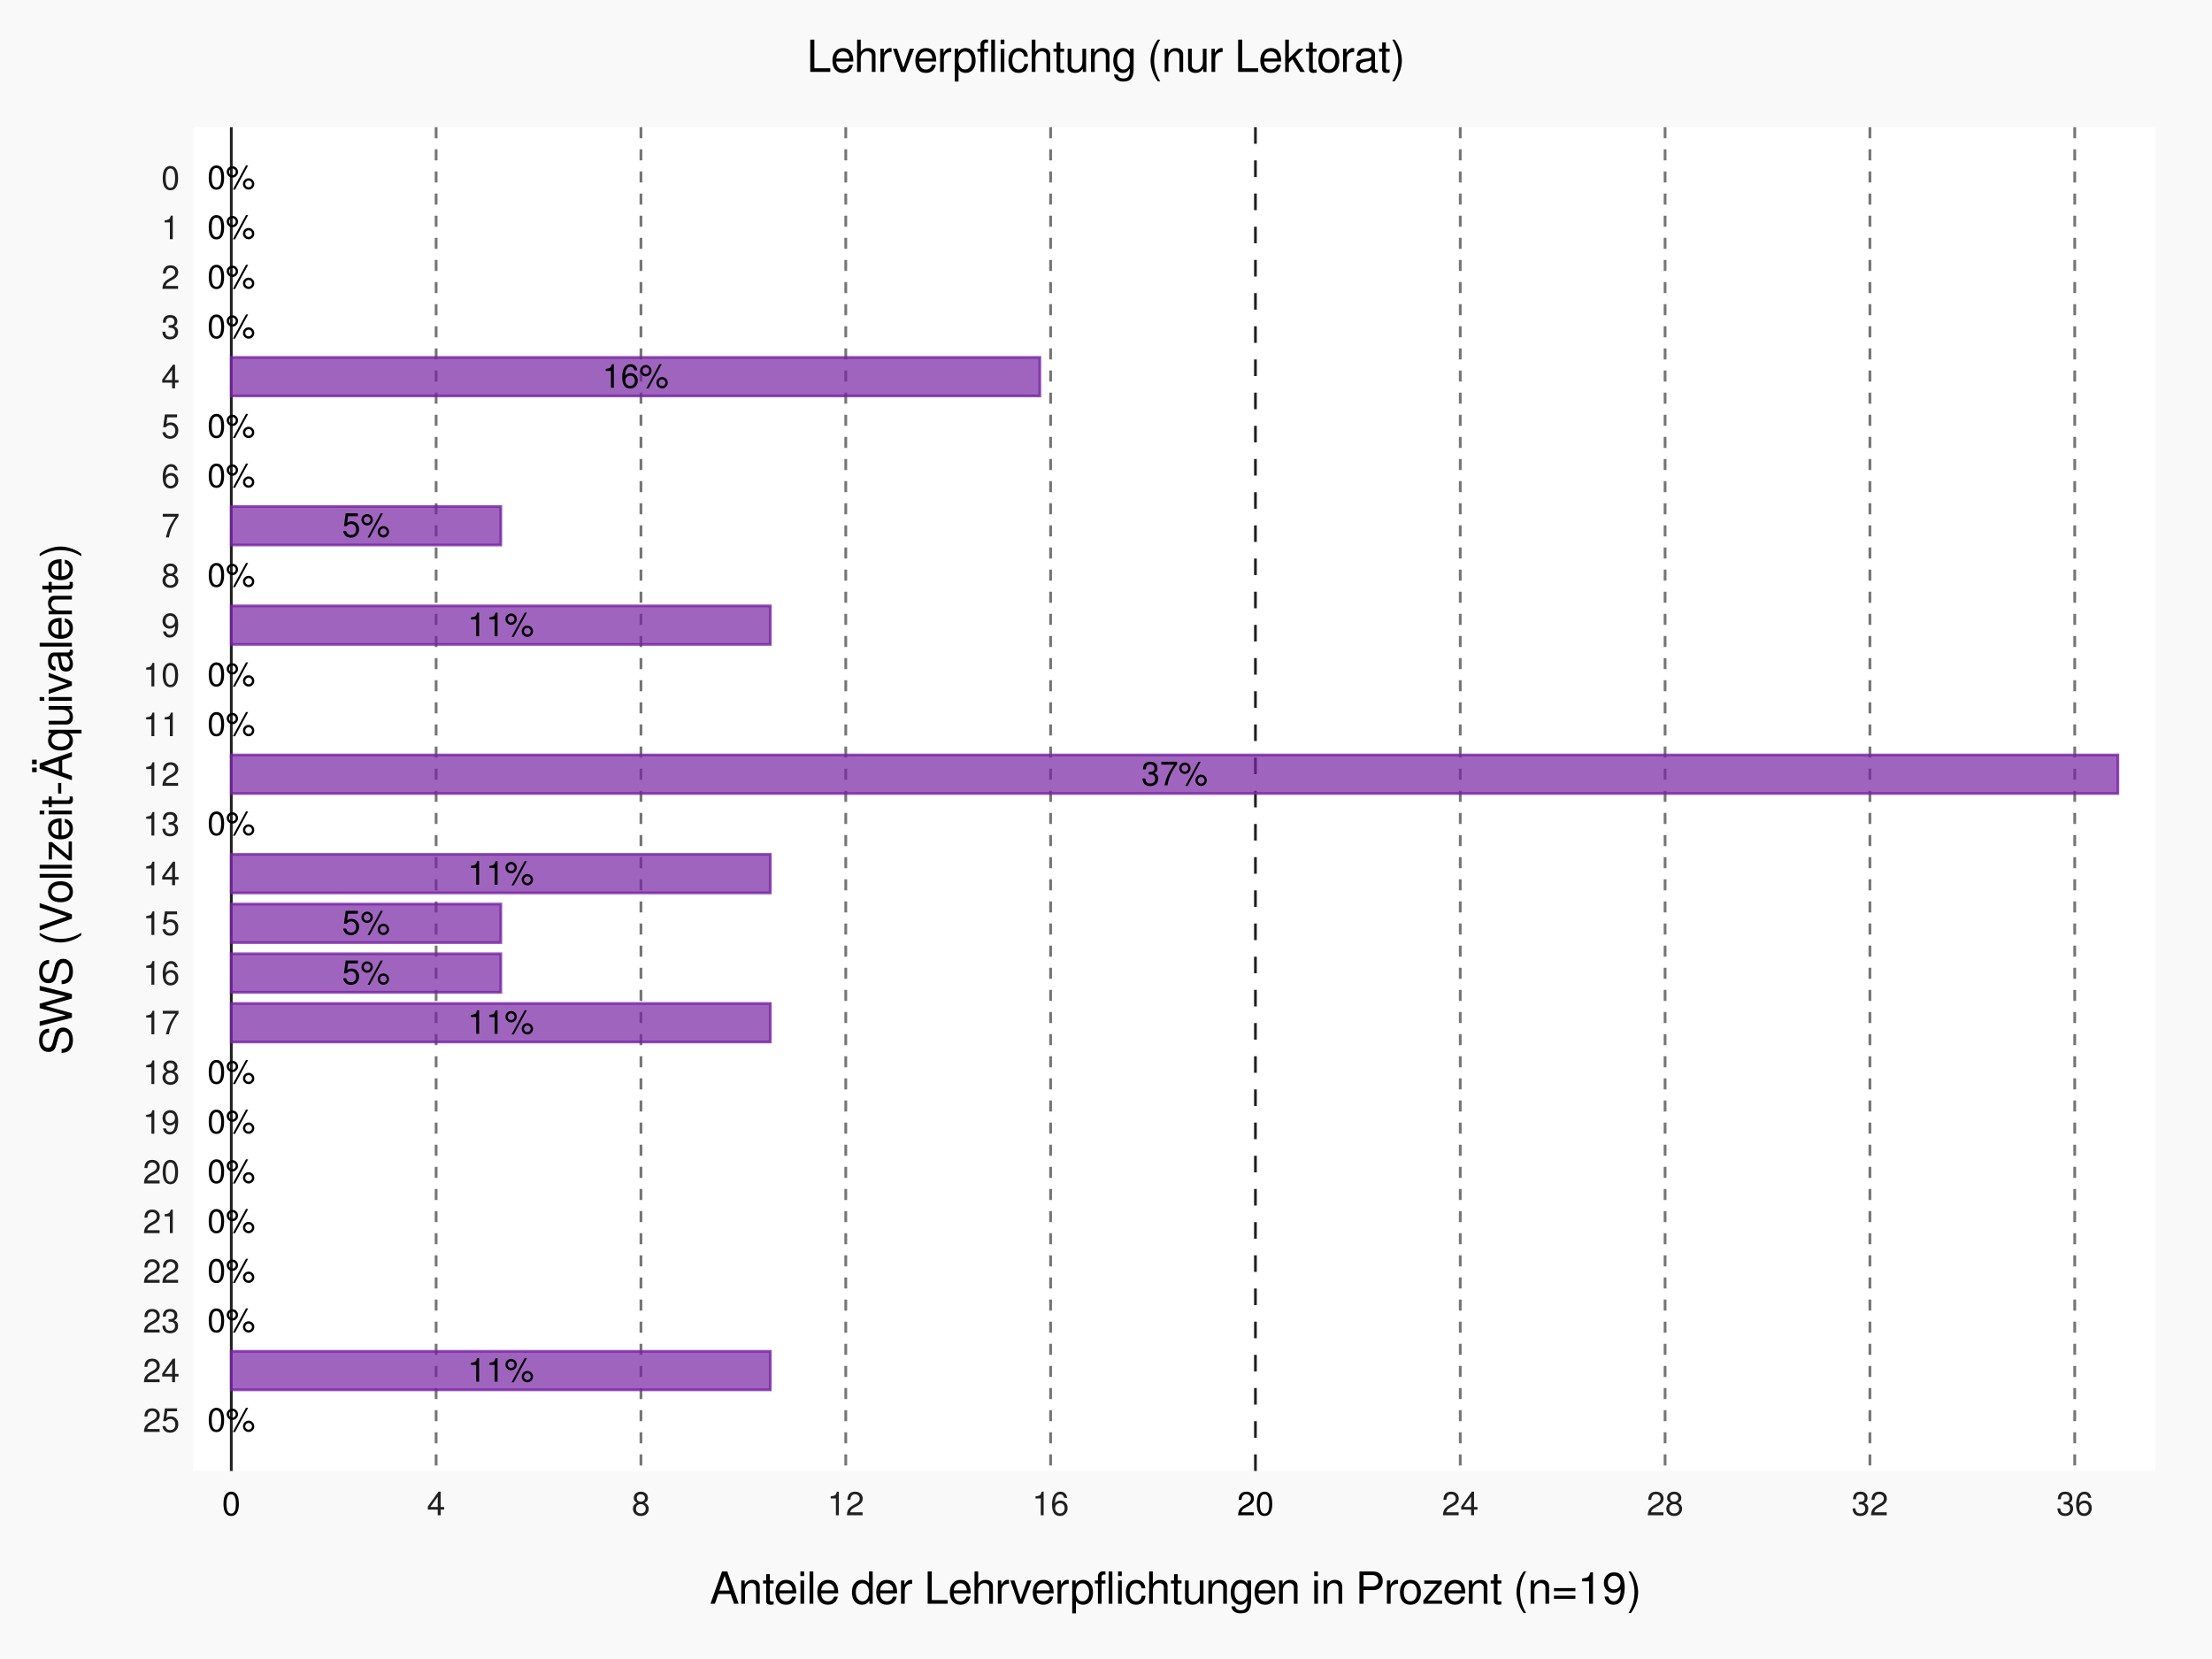
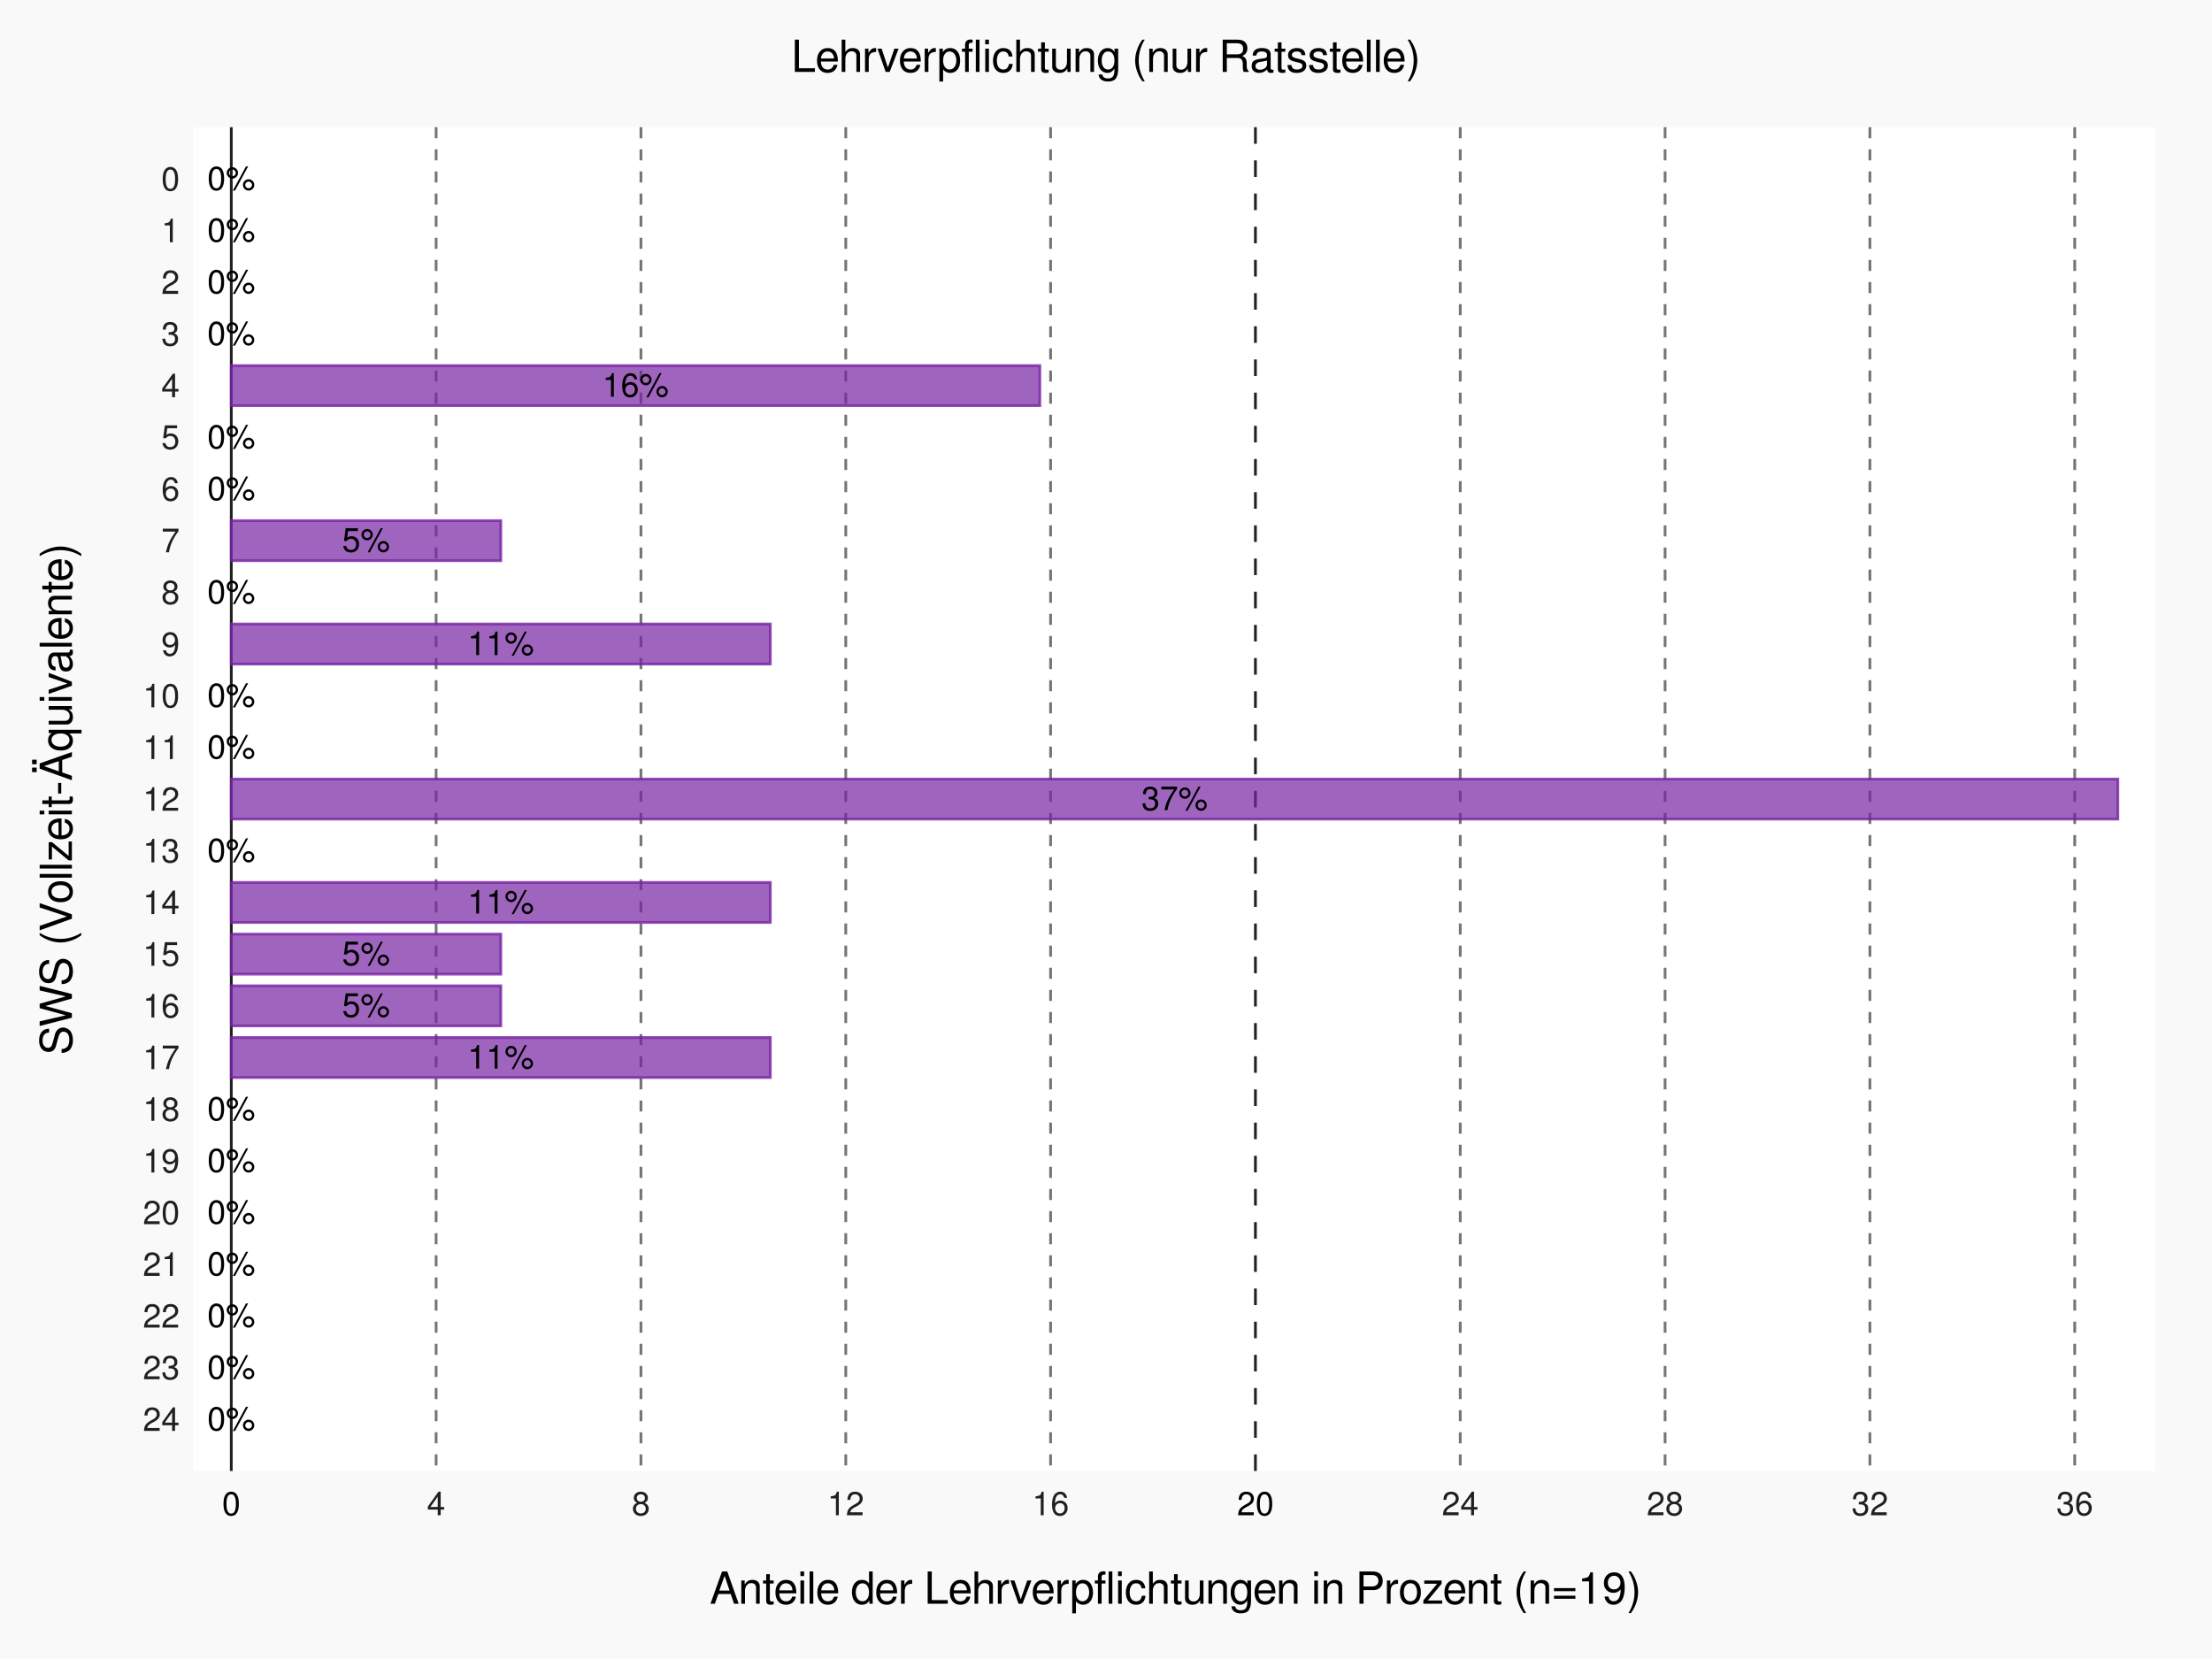
- <svg xmlns="http://www.w3.org/2000/svg" id="chart-477a0978-2a87-4d36-a94f-b6c54a34a35a" class="pygal-chart" viewBox="0 0 800 600">
+ <svg xmlns="http://www.w3.org/2000/svg" id="chart-cea558c8-42bb-477c-a16b-e8dc8ad611df" class="pygal-chart" viewBox="0 0 800 600">
  <defs>
-     <style type="text/css">#chart-477a0978-2a87-4d36-a94f-b6c54a34a35a{-webkit-user-select:none;-webkit-font-smoothing:antialiased;font-family:FreeSans}#chart-477a0978-2a87-4d36-a94f-b6c54a34a35a .title{font-family:FreeSans;font-size:16px}#chart-477a0978-2a87-4d36-a94f-b6c54a34a35a .legends .legend text{font-family:FreeSans;font-size:14px}#chart-477a0978-2a87-4d36-a94f-b6c54a34a35a .axis text{font-family:FreeSans;font-size:12px}#chart-477a0978-2a87-4d36-a94f-b6c54a34a35a .axis text.major{font-family:FreeSans;font-size:12px}#chart-477a0978-2a87-4d36-a94f-b6c54a34a35a .text-overlay text.value{font-family:FreeSans;font-size:12px}#chart-477a0978-2a87-4d36-a94f-b6c54a34a35a .text-overlay text.label{font-family:FreeSans;font-size:12px}#chart-477a0978-2a87-4d36-a94f-b6c54a34a35a .tooltip{font-family:FreeSans;font-size:14px}#chart-477a0978-2a87-4d36-a94f-b6c54a34a35a text.no_data{font-family:FreeSans;font-size:64px}
- #chart-477a0978-2a87-4d36-a94f-b6c54a34a35a{background-color:rgba(249,249,249,1)}#chart-477a0978-2a87-4d36-a94f-b6c54a34a35a path,#chart-477a0978-2a87-4d36-a94f-b6c54a34a35a line,#chart-477a0978-2a87-4d36-a94f-b6c54a34a35a rect,#chart-477a0978-2a87-4d36-a94f-b6c54a34a35a circle{-webkit-transition:150ms;-moz-transition:150ms;transition:150ms}#chart-477a0978-2a87-4d36-a94f-b6c54a34a35a .graph &gt; .background{fill:rgba(249,249,249,1)}#chart-477a0978-2a87-4d36-a94f-b6c54a34a35a .plot &gt; .background{fill:rgba(255,255,255,1)}#chart-477a0978-2a87-4d36-a94f-b6c54a34a35a .graph{fill:rgba(0,0,0,.87)}#chart-477a0978-2a87-4d36-a94f-b6c54a34a35a text.no_data{fill:rgba(0,0,0,1)}#chart-477a0978-2a87-4d36-a94f-b6c54a34a35a .title{fill:rgba(0,0,0,1)}#chart-477a0978-2a87-4d36-a94f-b6c54a34a35a .legends .legend text{fill:rgba(0,0,0,.87)}#chart-477a0978-2a87-4d36-a94f-b6c54a34a35a .legends .legend:hover text{fill:rgba(0,0,0,1)}#chart-477a0978-2a87-4d36-a94f-b6c54a34a35a .axis .line{stroke:rgba(0,0,0,1)}#chart-477a0978-2a87-4d36-a94f-b6c54a34a35a .axis .guide.line{stroke:rgba(0,0,0,.54)}#chart-477a0978-2a87-4d36-a94f-b6c54a34a35a .axis .major.line{stroke:rgba(0,0,0,.87)}#chart-477a0978-2a87-4d36-a94f-b6c54a34a35a .axis text.major{fill:rgba(0,0,0,1)}#chart-477a0978-2a87-4d36-a94f-b6c54a34a35a .axis.y .guides:hover .guide.line,#chart-477a0978-2a87-4d36-a94f-b6c54a34a35a .line-graph .axis.x .guides:hover .guide.line,#chart-477a0978-2a87-4d36-a94f-b6c54a34a35a .stackedline-graph .axis.x .guides:hover .guide.line,#chart-477a0978-2a87-4d36-a94f-b6c54a34a35a .xy-graph .axis.x .guides:hover .guide.line{stroke:rgba(0,0,0,1)}#chart-477a0978-2a87-4d36-a94f-b6c54a34a35a .axis .guides:hover text{fill:rgba(0,0,0,1)}#chart-477a0978-2a87-4d36-a94f-b6c54a34a35a .reactive{fill-opacity:.7;stroke-opacity:.8}#chart-477a0978-2a87-4d36-a94f-b6c54a34a35a .ci{stroke:rgba(0,0,0,.87)}#chart-477a0978-2a87-4d36-a94f-b6c54a34a35a .reactive.active,#chart-477a0978-2a87-4d36-a94f-b6c54a34a35a .active .reactive{fill-opacity:.8;stroke-opacity:.9;stroke-width:4}#chart-477a0978-2a87-4d36-a94f-b6c54a34a35a .ci .reactive.active{stroke-width:1.5}#chart-477a0978-2a87-4d36-a94f-b6c54a34a35a .series text{fill:rgba(0,0,0,1)}#chart-477a0978-2a87-4d36-a94f-b6c54a34a35a .tooltip rect{fill:rgba(255,255,255,1);stroke:rgba(0,0,0,1);-webkit-transition:opacity 150ms;-moz-transition:opacity 150ms;transition:opacity 150ms}#chart-477a0978-2a87-4d36-a94f-b6c54a34a35a .tooltip .label{fill:rgba(0,0,0,.87)}#chart-477a0978-2a87-4d36-a94f-b6c54a34a35a .tooltip .label{fill:rgba(0,0,0,.87)}#chart-477a0978-2a87-4d36-a94f-b6c54a34a35a .tooltip .legend{font-size:.8em;fill:rgba(0,0,0,.54)}#chart-477a0978-2a87-4d36-a94f-b6c54a34a35a .tooltip .x_label{font-size:.6em;fill:rgba(0,0,0,1)}#chart-477a0978-2a87-4d36-a94f-b6c54a34a35a .tooltip .xlink{font-size:.5em;text-decoration:underline}#chart-477a0978-2a87-4d36-a94f-b6c54a34a35a .tooltip .value{font-size:1.5em}#chart-477a0978-2a87-4d36-a94f-b6c54a34a35a .bound{font-size:.5em}#chart-477a0978-2a87-4d36-a94f-b6c54a34a35a .max-value{font-size:.75em;fill:rgba(0,0,0,.54)}#chart-477a0978-2a87-4d36-a94f-b6c54a34a35a .map-element{fill:rgba(255,255,255,1);stroke:rgba(0,0,0,.54) !important}#chart-477a0978-2a87-4d36-a94f-b6c54a34a35a .map-element .reactive{fill-opacity:inherit;stroke-opacity:inherit}#chart-477a0978-2a87-4d36-a94f-b6c54a34a35a .color-0,#chart-477a0978-2a87-4d36-a94f-b6c54a34a35a .color-0 a:visited{stroke:#7724a3;fill:#7724a3}#chart-477a0978-2a87-4d36-a94f-b6c54a34a35a .text-overlay .color-0 text{fill:black}
- #chart-477a0978-2a87-4d36-a94f-b6c54a34a35a text.no_data{text-anchor:middle}#chart-477a0978-2a87-4d36-a94f-b6c54a34a35a .guide.line{fill:none}#chart-477a0978-2a87-4d36-a94f-b6c54a34a35a .centered{text-anchor:middle}#chart-477a0978-2a87-4d36-a94f-b6c54a34a35a .title{text-anchor:middle}#chart-477a0978-2a87-4d36-a94f-b6c54a34a35a .legends .legend text{fill-opacity:1}#chart-477a0978-2a87-4d36-a94f-b6c54a34a35a .axis.x text{text-anchor:middle}#chart-477a0978-2a87-4d36-a94f-b6c54a34a35a .axis.x:not(.web) text[transform]{text-anchor:start}#chart-477a0978-2a87-4d36-a94f-b6c54a34a35a .axis.x:not(.web) text[transform].backwards{text-anchor:end}#chart-477a0978-2a87-4d36-a94f-b6c54a34a35a .axis.y text{text-anchor:end}#chart-477a0978-2a87-4d36-a94f-b6c54a34a35a .axis.y text[transform].backwards{text-anchor:start}#chart-477a0978-2a87-4d36-a94f-b6c54a34a35a .axis.y2 text{text-anchor:start}#chart-477a0978-2a87-4d36-a94f-b6c54a34a35a .axis.y2 text[transform].backwards{text-anchor:end}#chart-477a0978-2a87-4d36-a94f-b6c54a34a35a .axis .guide.line{stroke-dasharray:4,4}#chart-477a0978-2a87-4d36-a94f-b6c54a34a35a .axis .major.guide.line{stroke-dasharray:6,6}#chart-477a0978-2a87-4d36-a94f-b6c54a34a35a .horizontal .axis.y .guide.line,#chart-477a0978-2a87-4d36-a94f-b6c54a34a35a .horizontal .axis.y2 .guide.line,#chart-477a0978-2a87-4d36-a94f-b6c54a34a35a .vertical .axis.x .guide.line{opacity:0}#chart-477a0978-2a87-4d36-a94f-b6c54a34a35a .horizontal .axis.always_show .guide.line,#chart-477a0978-2a87-4d36-a94f-b6c54a34a35a .vertical .axis.always_show .guide.line{opacity:1 !important}#chart-477a0978-2a87-4d36-a94f-b6c54a34a35a .axis.y .guides:hover .guide.line,#chart-477a0978-2a87-4d36-a94f-b6c54a34a35a .axis.y2 .guides:hover .guide.line,#chart-477a0978-2a87-4d36-a94f-b6c54a34a35a .axis.x .guides:hover .guide.line{opacity:1}#chart-477a0978-2a87-4d36-a94f-b6c54a34a35a .axis .guides:hover text{opacity:1}#chart-477a0978-2a87-4d36-a94f-b6c54a34a35a .nofill{fill:none}#chart-477a0978-2a87-4d36-a94f-b6c54a34a35a .subtle-fill{fill-opacity:.2}#chart-477a0978-2a87-4d36-a94f-b6c54a34a35a .dot{stroke-width:1px;fill-opacity:1}#chart-477a0978-2a87-4d36-a94f-b6c54a34a35a .dot.active{stroke-width:5px}#chart-477a0978-2a87-4d36-a94f-b6c54a34a35a .dot.negative{fill:transparent}#chart-477a0978-2a87-4d36-a94f-b6c54a34a35a text,#chart-477a0978-2a87-4d36-a94f-b6c54a34a35a tspan{stroke:none !important}#chart-477a0978-2a87-4d36-a94f-b6c54a34a35a .series text.active{opacity:1}#chart-477a0978-2a87-4d36-a94f-b6c54a34a35a .tooltip rect{fill-opacity:.95;stroke-width:.5}#chart-477a0978-2a87-4d36-a94f-b6c54a34a35a .tooltip text{fill-opacity:1}#chart-477a0978-2a87-4d36-a94f-b6c54a34a35a .showable{visibility:hidden}#chart-477a0978-2a87-4d36-a94f-b6c54a34a35a .showable.shown{visibility:visible}#chart-477a0978-2a87-4d36-a94f-b6c54a34a35a .gauge-background{fill:rgba(229,229,229,1);stroke:none}#chart-477a0978-2a87-4d36-a94f-b6c54a34a35a .bg-lines{stroke:rgba(249,249,249,1);stroke-width:2px}</style>
+     <style type="text/css">#chart-cea558c8-42bb-477c-a16b-e8dc8ad611df{-webkit-user-select:none;-webkit-font-smoothing:antialiased;font-family:FreeSans}#chart-cea558c8-42bb-477c-a16b-e8dc8ad611df .title{font-family:FreeSans;font-size:16px}#chart-cea558c8-42bb-477c-a16b-e8dc8ad611df .legends .legend text{font-family:FreeSans;font-size:14px}#chart-cea558c8-42bb-477c-a16b-e8dc8ad611df .axis text{font-family:FreeSans;font-size:12px}#chart-cea558c8-42bb-477c-a16b-e8dc8ad611df .axis text.major{font-family:FreeSans;font-size:12px}#chart-cea558c8-42bb-477c-a16b-e8dc8ad611df .text-overlay text.value{font-family:FreeSans;font-size:12px}#chart-cea558c8-42bb-477c-a16b-e8dc8ad611df .text-overlay text.label{font-family:FreeSans;font-size:12px}#chart-cea558c8-42bb-477c-a16b-e8dc8ad611df .tooltip{font-family:FreeSans;font-size:14px}#chart-cea558c8-42bb-477c-a16b-e8dc8ad611df text.no_data{font-family:FreeSans;font-size:64px}
+ #chart-cea558c8-42bb-477c-a16b-e8dc8ad611df{background-color:rgba(249,249,249,1)}#chart-cea558c8-42bb-477c-a16b-e8dc8ad611df path,#chart-cea558c8-42bb-477c-a16b-e8dc8ad611df line,#chart-cea558c8-42bb-477c-a16b-e8dc8ad611df rect,#chart-cea558c8-42bb-477c-a16b-e8dc8ad611df circle{-webkit-transition:150ms;-moz-transition:150ms;transition:150ms}#chart-cea558c8-42bb-477c-a16b-e8dc8ad611df .graph &gt; .background{fill:rgba(249,249,249,1)}#chart-cea558c8-42bb-477c-a16b-e8dc8ad611df .plot &gt; .background{fill:rgba(255,255,255,1)}#chart-cea558c8-42bb-477c-a16b-e8dc8ad611df .graph{fill:rgba(0,0,0,.87)}#chart-cea558c8-42bb-477c-a16b-e8dc8ad611df text.no_data{fill:rgba(0,0,0,1)}#chart-cea558c8-42bb-477c-a16b-e8dc8ad611df .title{fill:rgba(0,0,0,1)}#chart-cea558c8-42bb-477c-a16b-e8dc8ad611df .legends .legend text{fill:rgba(0,0,0,.87)}#chart-cea558c8-42bb-477c-a16b-e8dc8ad611df .legends .legend:hover text{fill:rgba(0,0,0,1)}#chart-cea558c8-42bb-477c-a16b-e8dc8ad611df .axis .line{stroke:rgba(0,0,0,1)}#chart-cea558c8-42bb-477c-a16b-e8dc8ad611df .axis .guide.line{stroke:rgba(0,0,0,.54)}#chart-cea558c8-42bb-477c-a16b-e8dc8ad611df .axis .major.line{stroke:rgba(0,0,0,.87)}#chart-cea558c8-42bb-477c-a16b-e8dc8ad611df .axis text.major{fill:rgba(0,0,0,1)}#chart-cea558c8-42bb-477c-a16b-e8dc8ad611df .axis.y .guides:hover .guide.line,#chart-cea558c8-42bb-477c-a16b-e8dc8ad611df .line-graph .axis.x .guides:hover .guide.line,#chart-cea558c8-42bb-477c-a16b-e8dc8ad611df .stackedline-graph .axis.x .guides:hover .guide.line,#chart-cea558c8-42bb-477c-a16b-e8dc8ad611df .xy-graph .axis.x .guides:hover .guide.line{stroke:rgba(0,0,0,1)}#chart-cea558c8-42bb-477c-a16b-e8dc8ad611df .axis .guides:hover text{fill:rgba(0,0,0,1)}#chart-cea558c8-42bb-477c-a16b-e8dc8ad611df .reactive{fill-opacity:.7;stroke-opacity:.8}#chart-cea558c8-42bb-477c-a16b-e8dc8ad611df .ci{stroke:rgba(0,0,0,.87)}#chart-cea558c8-42bb-477c-a16b-e8dc8ad611df .reactive.active,#chart-cea558c8-42bb-477c-a16b-e8dc8ad611df .active .reactive{fill-opacity:.8;stroke-opacity:.9;stroke-width:4}#chart-cea558c8-42bb-477c-a16b-e8dc8ad611df .ci .reactive.active{stroke-width:1.5}#chart-cea558c8-42bb-477c-a16b-e8dc8ad611df .series text{fill:rgba(0,0,0,1)}#chart-cea558c8-42bb-477c-a16b-e8dc8ad611df .tooltip rect{fill:rgba(255,255,255,1);stroke:rgba(0,0,0,1);-webkit-transition:opacity 150ms;-moz-transition:opacity 150ms;transition:opacity 150ms}#chart-cea558c8-42bb-477c-a16b-e8dc8ad611df .tooltip .label{fill:rgba(0,0,0,.87)}#chart-cea558c8-42bb-477c-a16b-e8dc8ad611df .tooltip .label{fill:rgba(0,0,0,.87)}#chart-cea558c8-42bb-477c-a16b-e8dc8ad611df .tooltip .legend{font-size:.8em;fill:rgba(0,0,0,.54)}#chart-cea558c8-42bb-477c-a16b-e8dc8ad611df .tooltip .x_label{font-size:.6em;fill:rgba(0,0,0,1)}#chart-cea558c8-42bb-477c-a16b-e8dc8ad611df .tooltip .xlink{font-size:.5em;text-decoration:underline}#chart-cea558c8-42bb-477c-a16b-e8dc8ad611df .tooltip .value{font-size:1.5em}#chart-cea558c8-42bb-477c-a16b-e8dc8ad611df .bound{font-size:.5em}#chart-cea558c8-42bb-477c-a16b-e8dc8ad611df .max-value{font-size:.75em;fill:rgba(0,0,0,.54)}#chart-cea558c8-42bb-477c-a16b-e8dc8ad611df .map-element{fill:rgba(255,255,255,1);stroke:rgba(0,0,0,.54) !important}#chart-cea558c8-42bb-477c-a16b-e8dc8ad611df .map-element .reactive{fill-opacity:inherit;stroke-opacity:inherit}#chart-cea558c8-42bb-477c-a16b-e8dc8ad611df .color-0,#chart-cea558c8-42bb-477c-a16b-e8dc8ad611df .color-0 a:visited{stroke:#7724a3;fill:#7724a3}#chart-cea558c8-42bb-477c-a16b-e8dc8ad611df .text-overlay .color-0 text{fill:black}
+ #chart-cea558c8-42bb-477c-a16b-e8dc8ad611df text.no_data{text-anchor:middle}#chart-cea558c8-42bb-477c-a16b-e8dc8ad611df .guide.line{fill:none}#chart-cea558c8-42bb-477c-a16b-e8dc8ad611df .centered{text-anchor:middle}#chart-cea558c8-42bb-477c-a16b-e8dc8ad611df .title{text-anchor:middle}#chart-cea558c8-42bb-477c-a16b-e8dc8ad611df .legends .legend text{fill-opacity:1}#chart-cea558c8-42bb-477c-a16b-e8dc8ad611df .axis.x text{text-anchor:middle}#chart-cea558c8-42bb-477c-a16b-e8dc8ad611df .axis.x:not(.web) text[transform]{text-anchor:start}#chart-cea558c8-42bb-477c-a16b-e8dc8ad611df .axis.x:not(.web) text[transform].backwards{text-anchor:end}#chart-cea558c8-42bb-477c-a16b-e8dc8ad611df .axis.y text{text-anchor:end}#chart-cea558c8-42bb-477c-a16b-e8dc8ad611df .axis.y text[transform].backwards{text-anchor:start}#chart-cea558c8-42bb-477c-a16b-e8dc8ad611df .axis.y2 text{text-anchor:start}#chart-cea558c8-42bb-477c-a16b-e8dc8ad611df .axis.y2 text[transform].backwards{text-anchor:end}#chart-cea558c8-42bb-477c-a16b-e8dc8ad611df .axis .guide.line{stroke-dasharray:4,4}#chart-cea558c8-42bb-477c-a16b-e8dc8ad611df .axis .major.guide.line{stroke-dasharray:6,6}#chart-cea558c8-42bb-477c-a16b-e8dc8ad611df .horizontal .axis.y .guide.line,#chart-cea558c8-42bb-477c-a16b-e8dc8ad611df .horizontal .axis.y2 .guide.line,#chart-cea558c8-42bb-477c-a16b-e8dc8ad611df .vertical .axis.x .guide.line{opacity:0}#chart-cea558c8-42bb-477c-a16b-e8dc8ad611df .horizontal .axis.always_show .guide.line,#chart-cea558c8-42bb-477c-a16b-e8dc8ad611df .vertical .axis.always_show .guide.line{opacity:1 !important}#chart-cea558c8-42bb-477c-a16b-e8dc8ad611df .axis.y .guides:hover .guide.line,#chart-cea558c8-42bb-477c-a16b-e8dc8ad611df .axis.y2 .guides:hover .guide.line,#chart-cea558c8-42bb-477c-a16b-e8dc8ad611df .axis.x .guides:hover .guide.line{opacity:1}#chart-cea558c8-42bb-477c-a16b-e8dc8ad611df .axis .guides:hover text{opacity:1}#chart-cea558c8-42bb-477c-a16b-e8dc8ad611df .nofill{fill:none}#chart-cea558c8-42bb-477c-a16b-e8dc8ad611df .subtle-fill{fill-opacity:.2}#chart-cea558c8-42bb-477c-a16b-e8dc8ad611df .dot{stroke-width:1px;fill-opacity:1}#chart-cea558c8-42bb-477c-a16b-e8dc8ad611df .dot.active{stroke-width:5px}#chart-cea558c8-42bb-477c-a16b-e8dc8ad611df .dot.negative{fill:transparent}#chart-cea558c8-42bb-477c-a16b-e8dc8ad611df text,#chart-cea558c8-42bb-477c-a16b-e8dc8ad611df tspan{stroke:none !important}#chart-cea558c8-42bb-477c-a16b-e8dc8ad611df .series text.active{opacity:1}#chart-cea558c8-42bb-477c-a16b-e8dc8ad611df .tooltip rect{fill-opacity:.95;stroke-width:.5}#chart-cea558c8-42bb-477c-a16b-e8dc8ad611df .tooltip text{fill-opacity:1}#chart-cea558c8-42bb-477c-a16b-e8dc8ad611df .showable{visibility:hidden}#chart-cea558c8-42bb-477c-a16b-e8dc8ad611df .showable.shown{visibility:visible}#chart-cea558c8-42bb-477c-a16b-e8dc8ad611df .gauge-background{fill:rgba(229,229,229,1);stroke:none}#chart-cea558c8-42bb-477c-a16b-e8dc8ad611df .bg-lines{stroke:rgba(249,249,249,1);stroke-width:2px}</style>
  </defs>
  <g class="graph horizontalbar-graph horizontal">
    <rect x="0" y="0" width="800" height="600" class="background" />
    <g transform="translate(70, 46)" class="plot">
      <rect x="0" y="0" width="709.6" height="486" class="background" />
      <g class="axis y">
        <g class="guides">
-           <text x="-5" y="471.867" class="">25</text>
-         </g>
-         <g class="guides">
-           <text x="-5" y="453.894" class="">24</text>
-         </g>
-         <g class="guides">
-           <text x="-5" y="435.92" class="">23</text>
-         </g>
-         <g class="guides">
-           <text x="-5" y="417.947" class="">22</text>
-         </g>
-         <g class="guides">
-           <text x="-5" y="399.974" class="">21</text>
-         </g>
-         <g class="guides">
-           <text x="-5" y="382" class="">20</text>
-         </g>
-         <g class="guides">
-           <text x="-5" y="364.027" class="">19</text>
-         </g>
-         <g class="guides">
-           <text x="-5" y="346.054" class="">18</text>
-         </g>
-         <g class="guides">
-           <text x="-5" y="328.08" class="">17</text>
-         </g>
-         <g class="guides">
-           <text x="-5" y="310.107" class="">16</text>
-         </g>
-         <g class="guides">
-           <text x="-5" y="292.133" class="">15</text>
-         </g>
-         <g class="guides">
-           <text x="-5" y="274.16" class="">14</text>
-         </g>
-         <g class="guides">
-           <text x="-5" y="256.187" class="">13</text>
-         </g>
-         <g class="guides">
-           <text x="-5" y="238.213" class="">12</text>
-         </g>
-         <g class="guides">
-           <text x="-5" y="220.24" class="">11</text>
-         </g>
-         <g class="guides">
-           <text x="-5" y="202.267" class="">10</text>
-         </g>
-         <g class="guides">
-           <text x="-5" y="184.293" class="">9</text>
-         </g>
-         <g class="guides">
-           <text x="-5" y="166.32" class="">8</text>
-         </g>
-         <g class="guides">
-           <text x="-5" y="148.346" class="">7</text>
-         </g>
-         <g class="guides">
-           <text x="-5" y="130.373" class="">6</text>
-         </g>
-         <g class="guides">
-           <text x="-5" y="112.4" class="">5</text>
-         </g>
-         <g class="guides">
-           <text x="-5" y="94.426" class="">4</text>
-         </g>
-         <g class="guides">
-           <text x="-5" y="76.453" class="">3</text>
-         </g>
-         <g class="guides">
-           <text x="-5" y="58.48" class="">2</text>
-         </g>
-         <g class="guides">
-           <text x="-5" y="40.506" class="">1</text>
-         </g>
-         <g class="guides">
-           <text x="-5" y="22.533" class="">0</text>
+           <text x="-5" y="471.508" class="">24</text>
+         </g>
+         <g class="guides">
+           <text x="-5" y="452.815" class="">23</text>
+         </g>
+         <g class="guides">
+           <text x="-5" y="434.123" class="">22</text>
+         </g>
+         <g class="guides">
+           <text x="-5" y="415.431" class="">21</text>
+         </g>
+         <g class="guides">
+           <text x="-5" y="396.738" class="">20</text>
+         </g>
+         <g class="guides">
+           <text x="-5" y="378.046" class="">19</text>
+         </g>
+         <g class="guides">
+           <text x="-5" y="359.354" class="">18</text>
+         </g>
+         <g class="guides">
+           <text x="-5" y="340.662" class="">17</text>
+         </g>
+         <g class="guides">
+           <text x="-5" y="321.969" class="">16</text>
+         </g>
+         <g class="guides">
+           <text x="-5" y="303.277" class="">15</text>
+         </g>
+         <g class="guides">
+           <text x="-5" y="284.585" class="">14</text>
+         </g>
+         <g class="guides">
+           <text x="-5" y="265.892" class="">13</text>
+         </g>
+         <g class="guides">
+           <text x="-5" y="247.2" class="">12</text>
+         </g>
+         <g class="guides">
+           <text x="-5" y="228.508" class="">11</text>
+         </g>
+         <g class="guides">
+           <text x="-5" y="209.815" class="">10</text>
+         </g>
+         <g class="guides">
+           <text x="-5" y="191.123" class="">9</text>
+         </g>
+         <g class="guides">
+           <text x="-5" y="172.431" class="">8</text>
+         </g>
+         <g class="guides">
+           <text x="-5" y="153.738" class="">7</text>
+         </g>
+         <g class="guides">
+           <text x="-5" y="135.046" class="">6</text>
+         </g>
+         <g class="guides">
+           <text x="-5" y="116.354" class="">5</text>
+         </g>
+         <g class="guides">
+           <text x="-5" y="97.662" class="">4</text>
+         </g>
+         <g class="guides">
+           <text x="-5" y="78.969" class="">3</text>
+         </g>
+         <g class="guides">
+           <text x="-5" y="60.277" class="">2</text>
+         </g>
+         <g class="guides">
+           <text x="-5" y="41.585" class="">1</text>
+         </g>
+         <g class="guides">
+           <text x="-5" y="22.892" class="">0</text>
        </g>
      </g>
      <g class="axis x always_show">
        <g class="guides">
          <path d="M13.646 0 v486" class="axis major line" />
          <text x="13.646" y="502.0" class="major">0</text>
        </g>
        <g class="guides">
          <path d="M87.725 0 v486" class="guide line" />
          <text x="87.725" y="502.0" class="">4</text>
        </g>
        <g class="guides">
          <path d="M161.804 0 v486" class="guide line" />
          <text x="161.804" y="502.0" class="">8</text>
        </g>
        <g class="guides">
          <path d="M235.884 0 v486" class="guide line" />
          <text x="235.884" y="502.0" class="">12</text>
        </g>
        <g class="guides">
          <path d="M309.963 0 v486" class="guide line" />
          <text x="309.963" y="502.0" class="">16</text>
        </g>
        <g class="guides">
          <path d="M384.042 0 v486" class="major guide line" />
          <text x="384.042" y="502.0" class="major">20</text>
        </g>
        <g class="guides">
          <path d="M458.121 0 v486" class="guide line" />
          <text x="458.121" y="502.0" class="">24</text>
        </g>
        <g class="guides">
          <path d="M532.2 0 v486" class="guide line" />
          <text x="532.2" y="502.0" class="">28</text>
        </g>
        <g class="guides">
          <path d="M606.279 0 v486" class="guide line" />
          <text x="606.279" y="502.0" class="">32</text>
        </g>
        <g class="guides">
          <path d="M680.358 0 v486" class="guide line" />
          <text x="680.358" y="502.0" class="">36</text>
        </g>
      </g>
      <g class="series serie-0 color-0">
        <g class="bars">
          <g class="bar">
-             <rect x="13.646" y="460.708" rx="0" ry="0" height="13.919" class="rect reactive tooltip-trigger" />
-           </g>
-           <g class="bar">
-             <rect x="13.646" y="442.734" rx="0" ry="0" width="194.945" height="13.919" class="rect reactive tooltip-trigger" />
-           </g>
-           <g class="bar">
-             <rect x="13.646" y="424.761" rx="0" ry="0" height="13.919" class="rect reactive tooltip-trigger" />
-           </g>
-           <g class="bar">
-             <rect x="13.646" y="406.788" rx="0" ry="0" height="13.919" class="rect reactive tooltip-trigger" />
-           </g>
-           <g class="bar">
-             <rect x="13.646" y="388.814" rx="0" ry="0" height="13.919" class="rect reactive tooltip-trigger" />
-           </g>
-           <g class="bar">
-             <rect x="13.646" y="370.841" rx="0" ry="0" height="13.919" class="rect reactive tooltip-trigger" />
-           </g>
-           <g class="bar">
-             <rect x="13.646" y="352.868" rx="0" ry="0" height="13.919" class="rect reactive tooltip-trigger" />
-           </g>
-           <g class="bar">
-             <rect x="13.646" y="334.894" rx="0" ry="0" height="13.919" class="rect reactive tooltip-trigger" />
-           </g>
-           <g class="bar">
-             <rect x="13.646" y="316.921" rx="0" ry="0" width="194.945" height="13.919" class="rect reactive tooltip-trigger" />
-           </g>
-           <g class="bar">
-             <rect x="13.646" y="298.948" rx="0" ry="0" width="97.473" height="13.919" class="rect reactive tooltip-trigger" />
-           </g>
-           <g class="bar">
-             <rect x="13.646" y="280.974" rx="0" ry="0" width="97.473" height="13.919" class="rect reactive tooltip-trigger" />
-           </g>
-           <g class="bar">
-             <rect x="13.646" y="263.001" rx="0" ry="0" width="194.945" height="13.919" class="rect reactive tooltip-trigger" />
-           </g>
-           <g class="bar">
-             <rect x="13.646" y="245.027" rx="0" ry="0" height="13.919" class="rect reactive tooltip-trigger" />
-           </g>
-           <g class="bar">
-             <rect x="13.646" y="227.054" rx="0" ry="0" width="682.308" height="13.919" class="rect reactive tooltip-trigger" />
-           </g>
-           <g class="bar">
-             <rect x="13.646" y="209.081" rx="0" ry="0" height="13.919" class="rect reactive tooltip-trigger" />
-           </g>
-           <g class="bar">
-             <rect x="13.646" y="191.107" rx="0" ry="0" height="13.919" class="rect reactive tooltip-trigger" />
-           </g>
-           <g class="bar">
-             <rect x="13.646" y="173.134" rx="0" ry="0" width="194.945" height="13.919" class="rect reactive tooltip-trigger" />
-           </g>
-           <g class="bar">
-             <rect x="13.646" y="155.161" rx="0" ry="0" height="13.919" class="rect reactive tooltip-trigger" />
-           </g>
-           <g class="bar">
-             <rect x="13.646" y="137.187" rx="0" ry="0" width="97.473" height="13.919" class="rect reactive tooltip-trigger" />
-           </g>
-           <g class="bar">
-             <rect x="13.646" y="119.214" rx="0" ry="0" height="13.919" class="rect reactive tooltip-trigger" />
-           </g>
-           <g class="bar">
-             <rect x="13.646" y="101.24" rx="0" ry="0" height="13.919" class="rect reactive tooltip-trigger" />
-           </g>
-           <g class="bar">
-             <rect x="13.646" y="83.267" rx="0" ry="0" width="292.418" height="13.919" class="rect reactive tooltip-trigger" />
-           </g>
-           <g class="bar">
-             <rect x="13.646" y="65.294" rx="0" ry="0" height="13.919" class="rect reactive tooltip-trigger" />
-           </g>
-           <g class="bar">
-             <rect x="13.646" y="47.32" rx="0" ry="0" height="13.919" class="rect reactive tooltip-trigger" />
-           </g>
-           <g class="bar">
-             <rect x="13.646" y="29.347" rx="0" ry="0" height="13.919" class="rect reactive tooltip-trigger" />
-           </g>
-           <g class="bar">
-             <rect x="13.646" y="11.374" rx="0" ry="0" height="13.919" class="rect reactive tooltip-trigger" />
+             <rect x="13.646" y="460.07" rx="0" ry="0" height="14.475" class="rect reactive tooltip-trigger" />
+           </g>
+           <g class="bar">
+             <rect x="13.646" y="441.378" rx="0" ry="0" height="14.475" class="rect reactive tooltip-trigger" />
+           </g>
+           <g class="bar">
+             <rect x="13.646" y="422.685" rx="0" ry="0" height="14.475" class="rect reactive tooltip-trigger" />
+           </g>
+           <g class="bar">
+             <rect x="13.646" y="403.993" rx="0" ry="0" height="14.475" class="rect reactive tooltip-trigger" />
+           </g>
+           <g class="bar">
+             <rect x="13.646" y="385.301" rx="0" ry="0" height="14.475" class="rect reactive tooltip-trigger" />
+           </g>
+           <g class="bar">
+             <rect x="13.646" y="366.608" rx="0" ry="0" height="14.475" class="rect reactive tooltip-trigger" />
+           </g>
+           <g class="bar">
+             <rect x="13.646" y="347.916" rx="0" ry="0" height="14.475" class="rect reactive tooltip-trigger" />
+           </g>
+           <g class="bar">
+             <rect x="13.646" y="329.224" rx="0" ry="0" width="194.945" height="14.475" class="rect reactive tooltip-trigger" />
+           </g>
+           <g class="bar">
+             <rect x="13.646" y="310.532" rx="0" ry="0" width="97.473" height="14.475" class="rect reactive tooltip-trigger" />
+           </g>
+           <g class="bar">
+             <rect x="13.646" y="291.839" rx="0" ry="0" width="97.473" height="14.475" class="rect reactive tooltip-trigger" />
+           </g>
+           <g class="bar">
+             <rect x="13.646" y="273.147" rx="0" ry="0" width="194.945" height="14.475" class="rect reactive tooltip-trigger" />
+           </g>
+           <g class="bar">
+             <rect x="13.646" y="254.455" rx="0" ry="0" height="14.475" class="rect reactive tooltip-trigger" />
+           </g>
+           <g class="bar">
+             <rect x="13.646" y="235.762" rx="0" ry="0" width="682.308" height="14.475" class="rect reactive tooltip-trigger" />
+           </g>
+           <g class="bar">
+             <rect x="13.646" y="217.07" rx="0" ry="0" height="14.475" class="rect reactive tooltip-trigger" />
+           </g>
+           <g class="bar">
+             <rect x="13.646" y="198.378" rx="0" ry="0" height="14.475" class="rect reactive tooltip-trigger" />
+           </g>
+           <g class="bar">
+             <rect x="13.646" y="179.685" rx="0" ry="0" width="194.945" height="14.475" class="rect reactive tooltip-trigger" />
+           </g>
+           <g class="bar">
+             <rect x="13.646" y="160.993" rx="0" ry="0" height="14.475" class="rect reactive tooltip-trigger" />
+           </g>
+           <g class="bar">
+             <rect x="13.646" y="142.301" rx="0" ry="0" width="97.473" height="14.475" class="rect reactive tooltip-trigger" />
+           </g>
+           <g class="bar">
+             <rect x="13.646" y="123.608" rx="0" ry="0" height="14.475" class="rect reactive tooltip-trigger" />
+           </g>
+           <g class="bar">
+             <rect x="13.646" y="104.916" rx="0" ry="0" height="14.475" class="rect reactive tooltip-trigger" />
+           </g>
+           <g class="bar">
+             <rect x="13.646" y="86.224" rx="0" ry="0" width="292.418" height="14.475" class="rect reactive tooltip-trigger" />
+           </g>
+           <g class="bar">
+             <rect x="13.646" y="67.532" rx="0" ry="0" height="14.475" class="rect reactive tooltip-trigger" />
+           </g>
+           <g class="bar">
+             <rect x="13.646" y="48.839" rx="0" ry="0" height="14.475" class="rect reactive tooltip-trigger" />
+           </g>
+           <g class="bar">
+             <rect x="13.646" y="30.147" rx="0" ry="0" height="14.475" class="rect reactive tooltip-trigger" />
+           </g>
+           <g class="bar">
+             <rect x="13.646" y="11.455" rx="0" ry="0" height="14.475" class="rect reactive tooltip-trigger" />
          </g>
        </g>
      </g>
    </g>
    <g class="titles">
-       <text x="400.0" y="26" class="title plot_title">Lehrverpflichtung (nur Lektorat)</text>
+       <text x="400.0" y="26" class="title plot_title">Lehrverpflichtung (nur Ratsstelle)</text>
      <text x="425.2" y="580" class="title">Anteile der Lehrverpflichtungen in Prozent (n=19)</text>
      <text x="0" y="315.0" class="title" transform="rotate(-90 0 289)">SWS (Vollzeit-Äquivalente)</text>
    </g>
    <g transform="translate(70, 46)" class="plot overlay">
      <g class="series serie-0 color-0" />
    </g>
    <g transform="translate(70, 46)" class="plot text-overlay">
      <g class="series serie-0 color-0">
-         <text text-anchor="middle" x="13.646" y="471.667" class="value">0%</text>
-         <text text-anchor="middle" x="111.119" y="453.694" class="value">11%</text>
-         <text text-anchor="middle" x="13.646" y="435.72" class="value">0%</text>
-         <text text-anchor="middle" x="13.646" y="417.747" class="value">0%</text>
-         <text text-anchor="middle" x="13.646" y="399.774" class="value">0%</text>
-         <text text-anchor="middle" x="13.646" y="381.8" class="value">0%</text>
-         <text text-anchor="middle" x="13.646" y="363.827" class="value">0%</text>
-         <text text-anchor="middle" x="13.646" y="345.854" class="value">0%</text>
-         <text text-anchor="middle" x="111.119" y="327.88" class="value">11%</text>
-         <text text-anchor="middle" x="62.382" y="309.907" class="value">5%</text>
-         <text text-anchor="middle" x="62.382" y="291.933" class="value">5%</text>
-         <text text-anchor="middle" x="111.119" y="273.96" class="value">11%</text>
-         <text text-anchor="middle" x="13.646" y="255.987" class="value">0%</text>
-         <text text-anchor="middle" x="354.8" y="238.013" class="value">37%</text>
-         <text text-anchor="middle" x="13.646" y="220.04" class="value">0%</text>
-         <text text-anchor="middle" x="13.646" y="202.067" class="value">0%</text>
-         <text text-anchor="middle" x="111.119" y="184.093" class="value">11%</text>
-         <text text-anchor="middle" x="13.646" y="166.12" class="value">0%</text>
-         <text text-anchor="middle" x="62.382" y="148.146" class="value">5%</text>
-         <text text-anchor="middle" x="13.646" y="130.173" class="value">0%</text>
-         <text text-anchor="middle" x="13.646" y="112.2" class="value">0%</text>
-         <text text-anchor="middle" x="159.855" y="94.226" class="value">16%</text>
-         <text text-anchor="middle" x="13.646" y="76.253" class="value">0%</text>
-         <text text-anchor="middle" x="13.646" y="58.28" class="value">0%</text>
-         <text text-anchor="middle" x="13.646" y="40.306" class="value">0%</text>
-         <text text-anchor="middle" x="13.646" y="22.333" class="value">0%</text>
+         <text text-anchor="middle" x="13.646" y="471.308" class="value">0%</text>
+         <text text-anchor="middle" x="13.646" y="452.615" class="value">0%</text>
+         <text text-anchor="middle" x="13.646" y="433.923" class="value">0%</text>
+         <text text-anchor="middle" x="13.646" y="415.231" class="value">0%</text>
+         <text text-anchor="middle" x="13.646" y="396.538" class="value">0%</text>
+         <text text-anchor="middle" x="13.646" y="377.846" class="value">0%</text>
+         <text text-anchor="middle" x="13.646" y="359.154" class="value">0%</text>
+         <text text-anchor="middle" x="111.119" y="340.462" class="value">11%</text>
+         <text text-anchor="middle" x="62.382" y="321.769" class="value">5%</text>
+         <text text-anchor="middle" x="62.382" y="303.077" class="value">5%</text>
+         <text text-anchor="middle" x="111.119" y="284.385" class="value">11%</text>
+         <text text-anchor="middle" x="13.646" y="265.692" class="value">0%</text>
+         <text text-anchor="middle" x="354.8" y="247" class="value">37%</text>
+         <text text-anchor="middle" x="13.646" y="228.308" class="value">0%</text>
+         <text text-anchor="middle" x="13.646" y="209.615" class="value">0%</text>
+         <text text-anchor="middle" x="111.119" y="190.923" class="value">11%</text>
+         <text text-anchor="middle" x="13.646" y="172.231" class="value">0%</text>
+         <text text-anchor="middle" x="62.382" y="153.538" class="value">5%</text>
+         <text text-anchor="middle" x="13.646" y="134.846" class="value">0%</text>
+         <text text-anchor="middle" x="13.646" y="116.154" class="value">0%</text>
+         <text text-anchor="middle" x="159.855" y="97.462" class="value">16%</text>
+         <text text-anchor="middle" x="13.646" y="78.769" class="value">0%</text>
+         <text text-anchor="middle" x="13.646" y="60.077" class="value">0%</text>
+         <text text-anchor="middle" x="13.646" y="41.385" class="value">0%</text>
+         <text text-anchor="middle" x="13.646" y="22.692" class="value">0%</text>
      </g>
    </g>
    <g transform="translate(70, 46)" class="plot tooltip-overlay">
      <g transform="translate(0 0)" style="opacity: 0" class="tooltip">
        <rect rx="0" ry="0" width="0" height="0" class="tooltip-box" />
        <g class="text" />
      </g>
    </g>
  </g>
</svg>
